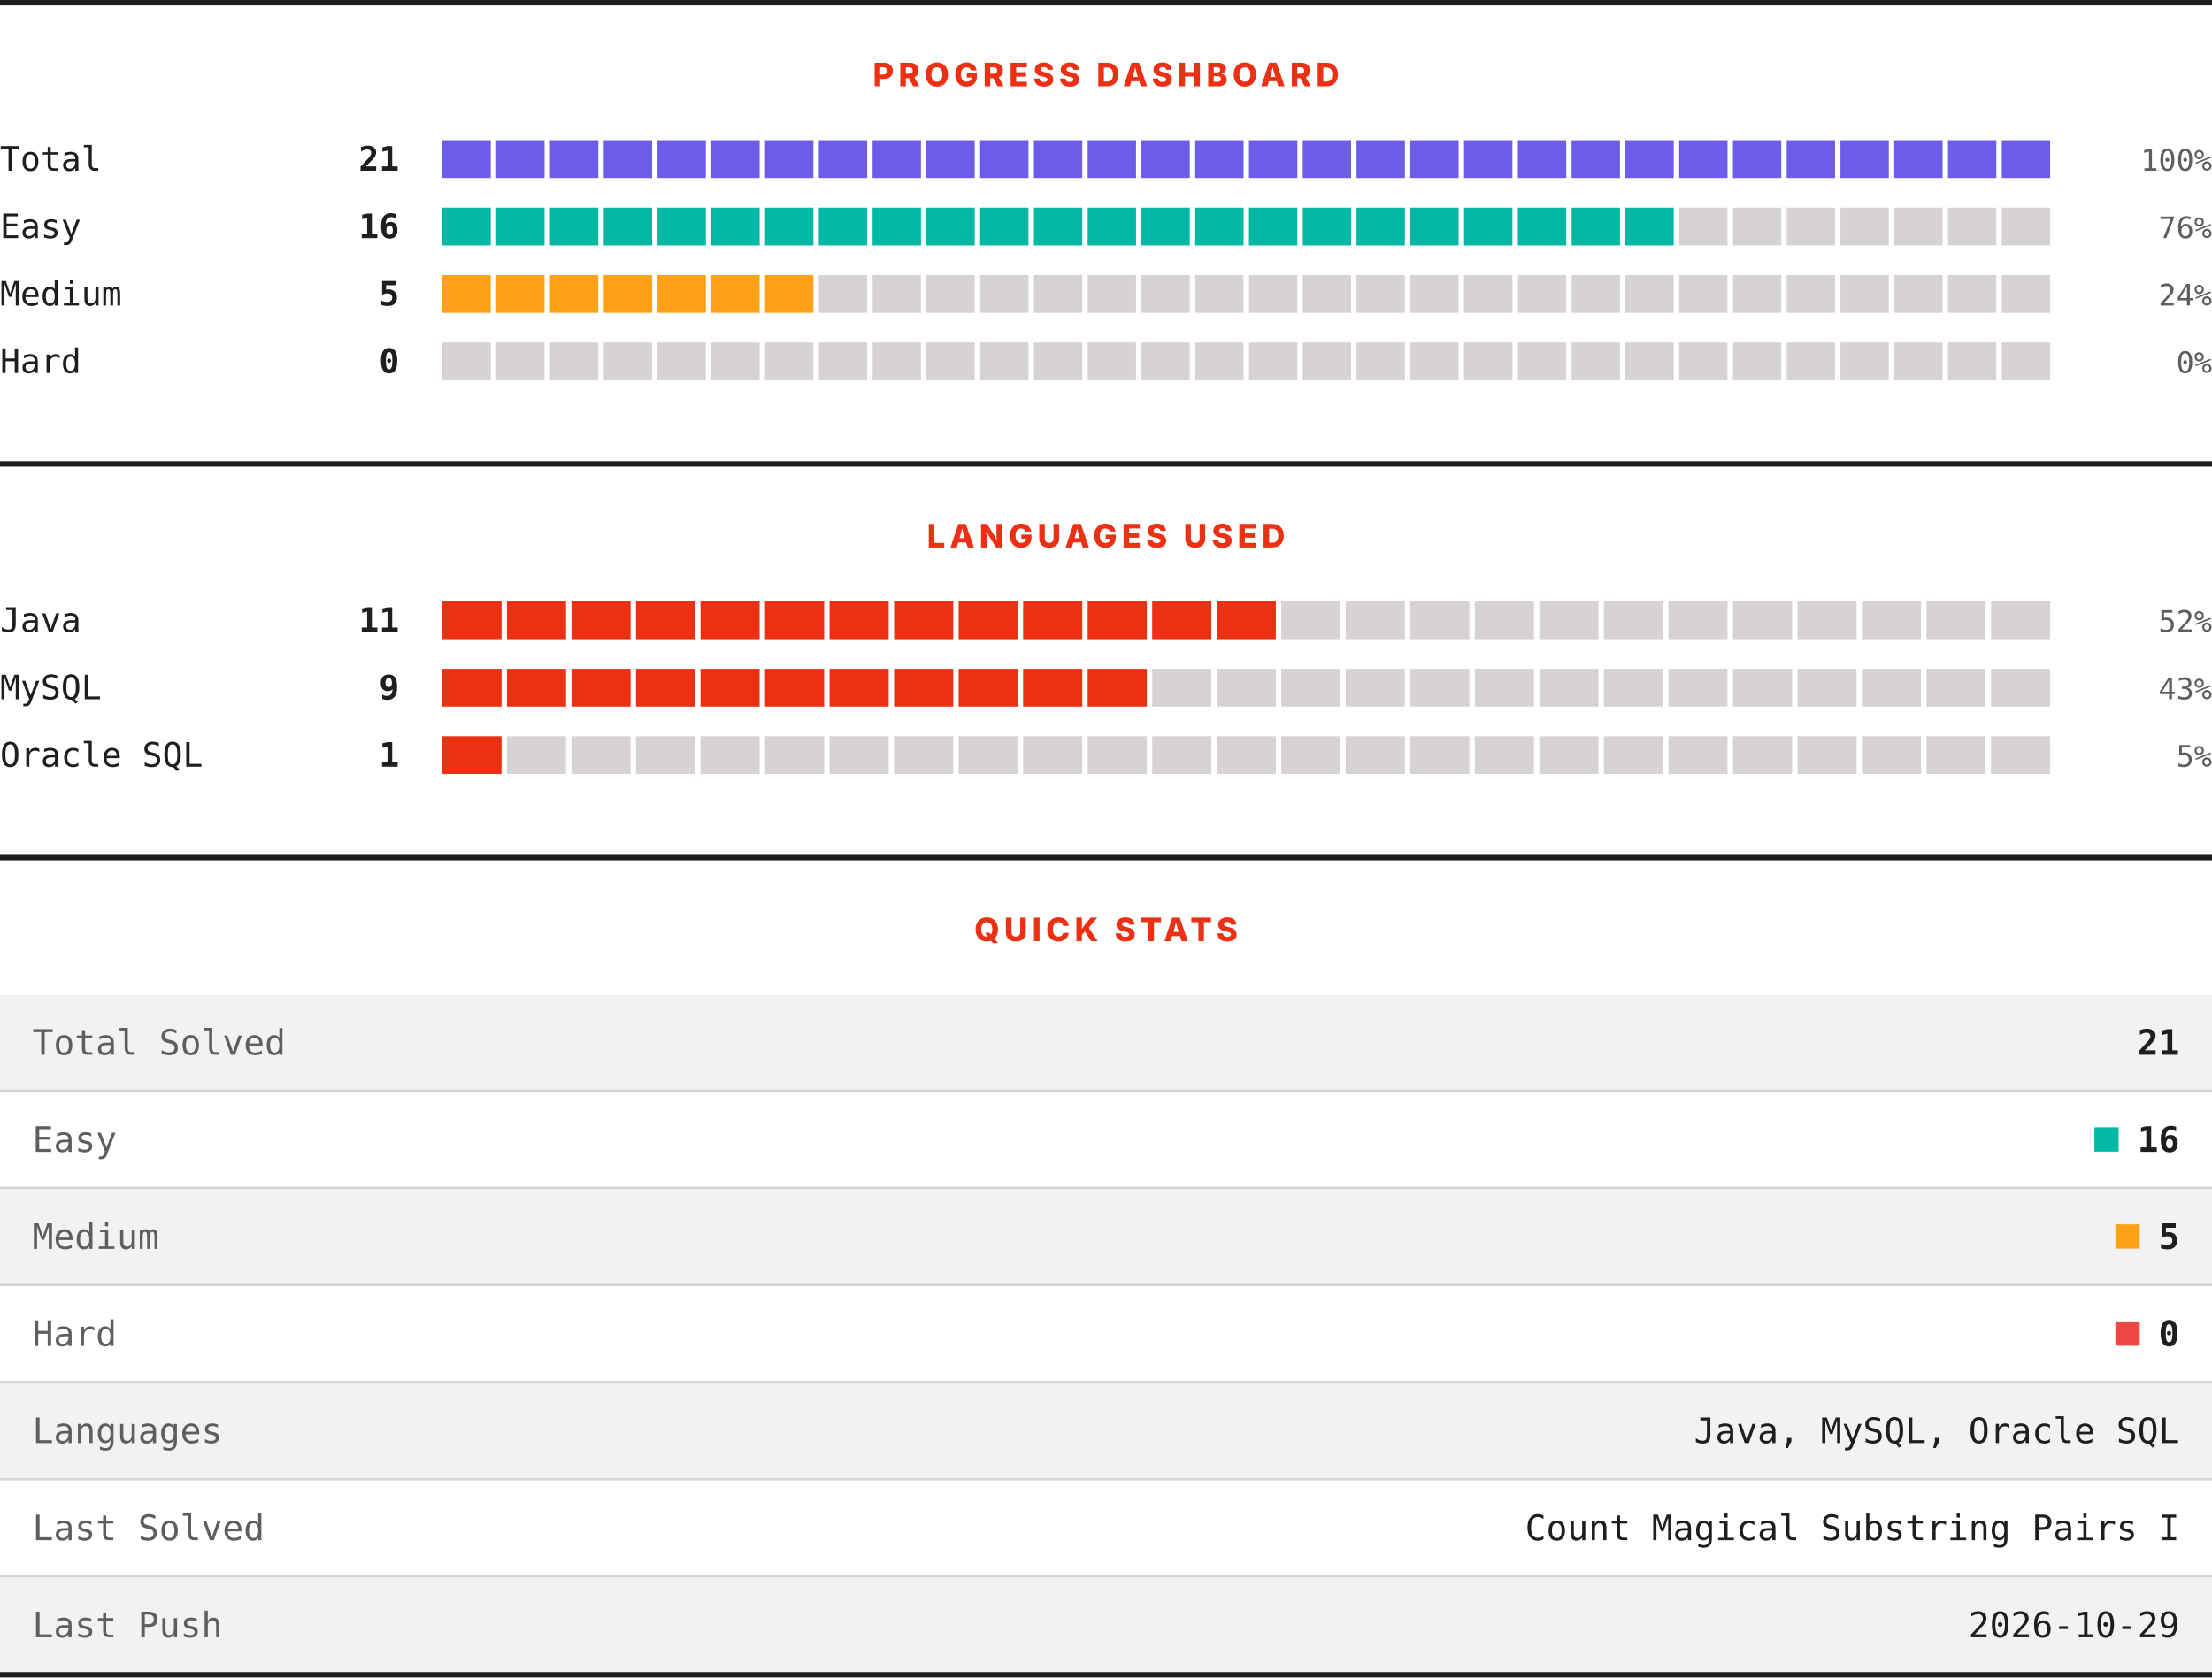
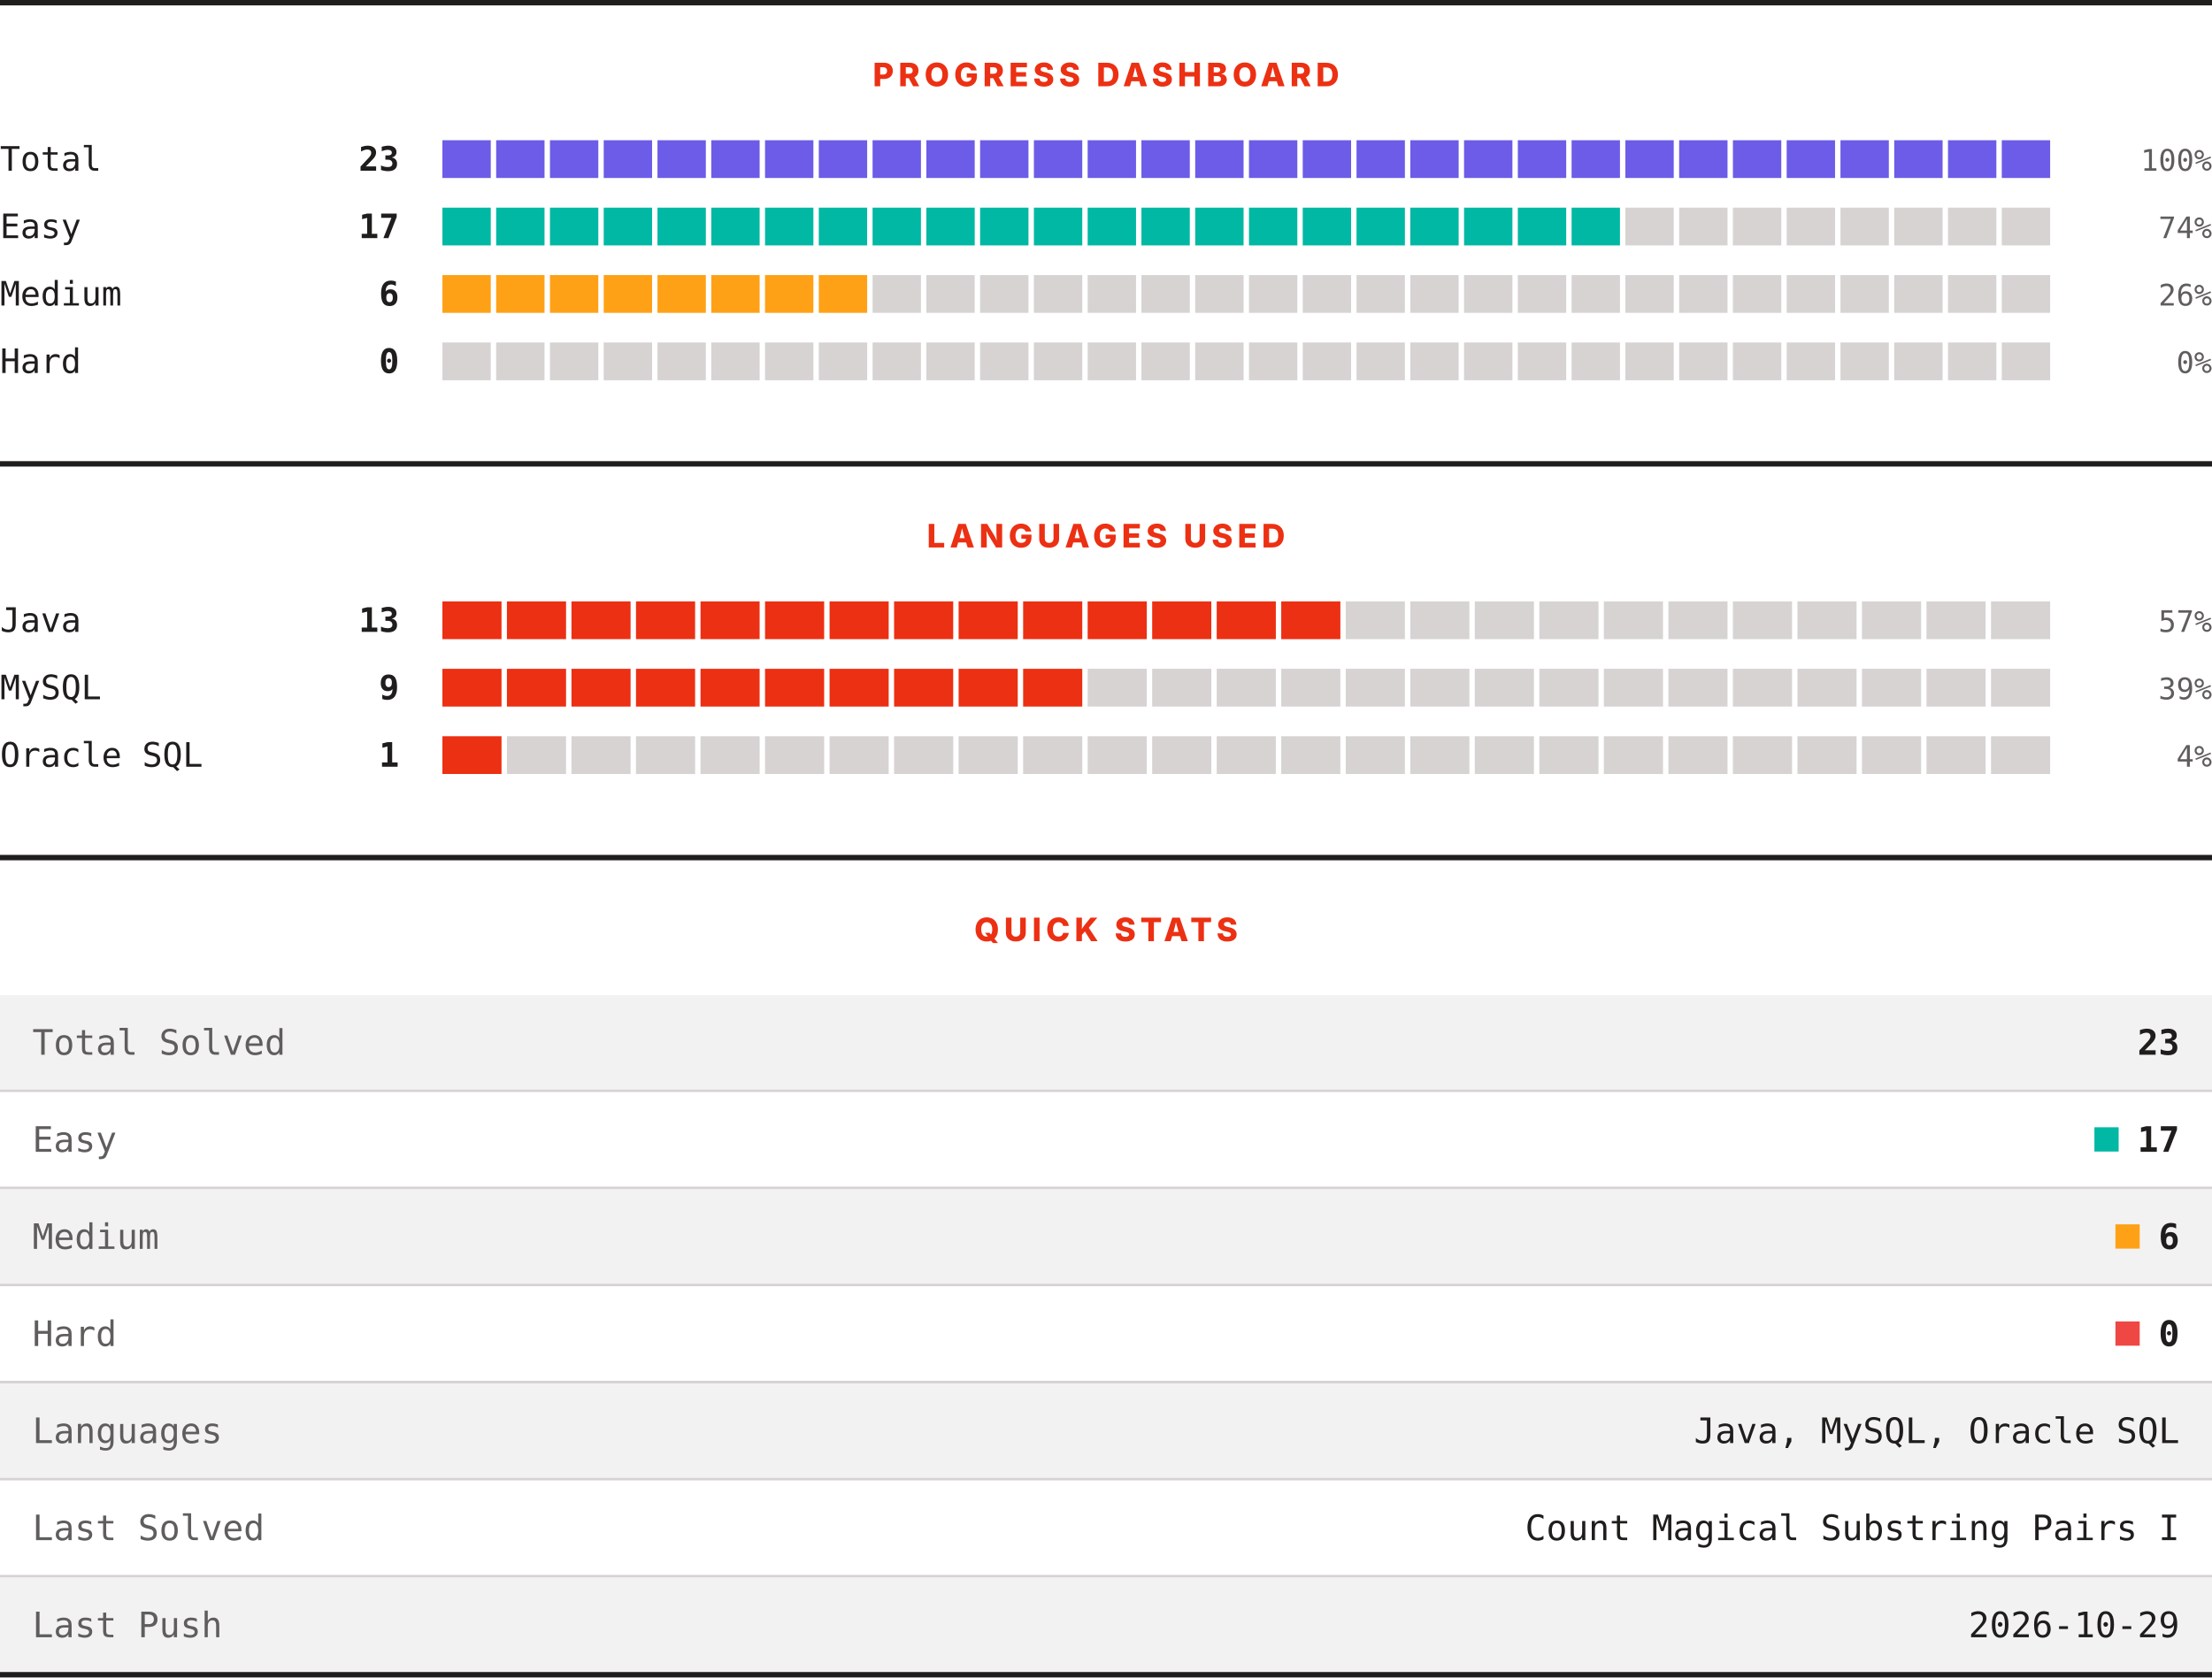
<svg xmlns="http://www.w3.org/2000/svg" width="820" height="622" viewBox="0 0 820 622" role="img" aria-label="LeetCode progress, languages and quick stats">
  <rect width="820" height="622" fill="#ffffff" />
  <rect x="0" y="0" width="820" height="2" fill="#201e1d" />
  <text x="410" y="32" text-anchor="middle" font-family="Archivo, system-ui, -apple-system, Segoe UI, sans-serif" font-size="12" font-weight="800" letter-spacing="1.68" fill="#ec3013">PROGRESS DASHBOARD</text>
  <text x="0" y="63.3" font-family="ui-monospace, SFMono-Regular, Menlo, Consolas, monospace" font-size="12.5" fill="#201e1d">Total</text>
-   <text x="148" y="63.3" text-anchor="end" font-family="ui-monospace, SFMono-Regular, Menlo, Consolas, monospace" font-size="12.5" font-weight="700" fill="#201e1d">21</text>
+   <text x="148" y="63.3" text-anchor="end" font-family="ui-monospace, SFMono-Regular, Menlo, Consolas, monospace" font-size="12.5" font-weight="700" fill="#201e1d">23</text>
  <rect x="164.00" y="52" width="17.93" height="14" fill="#6c5ce7" />
  <rect x="183.93" y="52" width="17.93" height="14" fill="#6c5ce7" />
  <rect x="203.87" y="52" width="17.93" height="14" fill="#6c5ce7" />
  <rect x="223.80" y="52" width="17.93" height="14" fill="#6c5ce7" />
  <rect x="243.73" y="52" width="17.93" height="14" fill="#6c5ce7" />
  <rect x="263.67" y="52" width="17.93" height="14" fill="#6c5ce7" />
  <rect x="283.60" y="52" width="17.93" height="14" fill="#6c5ce7" />
  <rect x="303.53" y="52" width="17.93" height="14" fill="#6c5ce7" />
  <rect x="323.47" y="52" width="17.93" height="14" fill="#6c5ce7" />
  <rect x="343.40" y="52" width="17.93" height="14" fill="#6c5ce7" />
  <rect x="363.33" y="52" width="17.93" height="14" fill="#6c5ce7" />
  <rect x="383.27" y="52" width="17.93" height="14" fill="#6c5ce7" />
  <rect x="403.20" y="52" width="17.93" height="14" fill="#6c5ce7" />
  <rect x="423.13" y="52" width="17.93" height="14" fill="#6c5ce7" />
  <rect x="443.07" y="52" width="17.93" height="14" fill="#6c5ce7" />
  <rect x="463.00" y="52" width="17.93" height="14" fill="#6c5ce7" />
  <rect x="482.93" y="52" width="17.93" height="14" fill="#6c5ce7" />
  <rect x="502.87" y="52" width="17.93" height="14" fill="#6c5ce7" />
  <rect x="522.80" y="52" width="17.93" height="14" fill="#6c5ce7" />
  <rect x="542.73" y="52" width="17.93" height="14" fill="#6c5ce7" />
  <rect x="562.67" y="52" width="17.93" height="14" fill="#6c5ce7" />
  <rect x="582.60" y="52" width="17.93" height="14" fill="#6c5ce7" />
  <rect x="602.53" y="52" width="17.93" height="14" fill="#6c5ce7" />
  <rect x="622.47" y="52" width="17.93" height="14" fill="#6c5ce7" />
  <rect x="642.40" y="52" width="17.93" height="14" fill="#6c5ce7" />
  <rect x="662.33" y="52" width="17.93" height="14" fill="#6c5ce7" />
  <rect x="682.27" y="52" width="17.93" height="14" fill="#6c5ce7" />
  <rect x="702.20" y="52" width="17.93" height="14" fill="#6c5ce7" />
  <rect x="722.13" y="52" width="17.93" height="14" fill="#6c5ce7" />
  <rect x="742.07" y="52" width="17.93" height="14" fill="#6c5ce7" />
  <text x="820" y="63.3" text-anchor="end" font-family="ui-monospace, SFMono-Regular, Menlo, Consolas, monospace" font-size="11" fill="#605d5d">100%</text>
  <text x="0" y="88.3" font-family="ui-monospace, SFMono-Regular, Menlo, Consolas, monospace" font-size="12.5" fill="#201e1d">Easy</text>
-   <text x="148" y="88.3" text-anchor="end" font-family="ui-monospace, SFMono-Regular, Menlo, Consolas, monospace" font-size="12.5" font-weight="700" fill="#201e1d">16</text>
+   <text x="148" y="88.3" text-anchor="end" font-family="ui-monospace, SFMono-Regular, Menlo, Consolas, monospace" font-size="12.5" font-weight="700" fill="#201e1d">17</text>
  <rect x="164.00" y="77" width="17.93" height="14" fill="#00b8a3" />
  <rect x="183.93" y="77" width="17.93" height="14" fill="#00b8a3" />
  <rect x="203.87" y="77" width="17.93" height="14" fill="#00b8a3" />
  <rect x="223.80" y="77" width="17.93" height="14" fill="#00b8a3" />
  <rect x="243.73" y="77" width="17.93" height="14" fill="#00b8a3" />
  <rect x="263.67" y="77" width="17.93" height="14" fill="#00b8a3" />
  <rect x="283.60" y="77" width="17.93" height="14" fill="#00b8a3" />
  <rect x="303.53" y="77" width="17.93" height="14" fill="#00b8a3" />
  <rect x="323.47" y="77" width="17.93" height="14" fill="#00b8a3" />
  <rect x="343.40" y="77" width="17.93" height="14" fill="#00b8a3" />
  <rect x="363.33" y="77" width="17.93" height="14" fill="#00b8a3" />
  <rect x="383.27" y="77" width="17.93" height="14" fill="#00b8a3" />
  <rect x="403.20" y="77" width="17.93" height="14" fill="#00b8a3" />
  <rect x="423.13" y="77" width="17.93" height="14" fill="#00b8a3" />
  <rect x="443.07" y="77" width="17.93" height="14" fill="#00b8a3" />
  <rect x="463.00" y="77" width="17.93" height="14" fill="#00b8a3" />
  <rect x="482.93" y="77" width="17.93" height="14" fill="#00b8a3" />
  <rect x="502.87" y="77" width="17.93" height="14" fill="#00b8a3" />
  <rect x="522.80" y="77" width="17.93" height="14" fill="#00b8a3" />
  <rect x="542.73" y="77" width="17.93" height="14" fill="#00b8a3" />
  <rect x="562.67" y="77" width="17.93" height="14" fill="#00b8a3" />
  <rect x="582.60" y="77" width="17.93" height="14" fill="#00b8a3" />
-   <rect x="602.53" y="77" width="17.93" height="14" fill="#00b8a3" />
+   <rect x="602.53" y="77" width="17.93" height="14" fill="#d7d3d3" />
  <rect x="622.47" y="77" width="17.93" height="14" fill="#d7d3d3" />
  <rect x="642.40" y="77" width="17.93" height="14" fill="#d7d3d3" />
  <rect x="662.33" y="77" width="17.93" height="14" fill="#d7d3d3" />
  <rect x="682.27" y="77" width="17.93" height="14" fill="#d7d3d3" />
  <rect x="702.20" y="77" width="17.93" height="14" fill="#d7d3d3" />
  <rect x="722.13" y="77" width="17.93" height="14" fill="#d7d3d3" />
  <rect x="742.07" y="77" width="17.93" height="14" fill="#d7d3d3" />
-   <text x="820" y="88.3" text-anchor="end" font-family="ui-monospace, SFMono-Regular, Menlo, Consolas, monospace" font-size="11" fill="#605d5d">76%</text>
+   <text x="820" y="88.3" text-anchor="end" font-family="ui-monospace, SFMono-Regular, Menlo, Consolas, monospace" font-size="11" fill="#605d5d">74%</text>
  <text x="0" y="113.3" font-family="ui-monospace, SFMono-Regular, Menlo, Consolas, monospace" font-size="12.5" fill="#201e1d">Medium</text>
-   <text x="148" y="113.3" text-anchor="end" font-family="ui-monospace, SFMono-Regular, Menlo, Consolas, monospace" font-size="12.5" font-weight="700" fill="#201e1d">5</text>
+   <text x="148" y="113.3" text-anchor="end" font-family="ui-monospace, SFMono-Regular, Menlo, Consolas, monospace" font-size="12.5" font-weight="700" fill="#201e1d">6</text>
  <rect x="164.00" y="102" width="17.93" height="14" fill="#ffa116" />
  <rect x="183.93" y="102" width="17.93" height="14" fill="#ffa116" />
  <rect x="203.87" y="102" width="17.93" height="14" fill="#ffa116" />
  <rect x="223.80" y="102" width="17.93" height="14" fill="#ffa116" />
  <rect x="243.73" y="102" width="17.93" height="14" fill="#ffa116" />
  <rect x="263.67" y="102" width="17.93" height="14" fill="#ffa116" />
  <rect x="283.60" y="102" width="17.93" height="14" fill="#ffa116" />
-   <rect x="303.53" y="102" width="17.93" height="14" fill="#d7d3d3" />
+   <rect x="303.53" y="102" width="17.93" height="14" fill="#ffa116" />
  <rect x="323.47" y="102" width="17.93" height="14" fill="#d7d3d3" />
  <rect x="343.40" y="102" width="17.93" height="14" fill="#d7d3d3" />
  <rect x="363.33" y="102" width="17.93" height="14" fill="#d7d3d3" />
  <rect x="383.27" y="102" width="17.93" height="14" fill="#d7d3d3" />
  <rect x="403.20" y="102" width="17.93" height="14" fill="#d7d3d3" />
  <rect x="423.13" y="102" width="17.93" height="14" fill="#d7d3d3" />
  <rect x="443.07" y="102" width="17.93" height="14" fill="#d7d3d3" />
  <rect x="463.00" y="102" width="17.93" height="14" fill="#d7d3d3" />
  <rect x="482.93" y="102" width="17.93" height="14" fill="#d7d3d3" />
  <rect x="502.87" y="102" width="17.93" height="14" fill="#d7d3d3" />
  <rect x="522.80" y="102" width="17.93" height="14" fill="#d7d3d3" />
  <rect x="542.73" y="102" width="17.93" height="14" fill="#d7d3d3" />
  <rect x="562.67" y="102" width="17.93" height="14" fill="#d7d3d3" />
  <rect x="582.60" y="102" width="17.93" height="14" fill="#d7d3d3" />
  <rect x="602.53" y="102" width="17.93" height="14" fill="#d7d3d3" />
  <rect x="622.47" y="102" width="17.93" height="14" fill="#d7d3d3" />
  <rect x="642.40" y="102" width="17.93" height="14" fill="#d7d3d3" />
  <rect x="662.33" y="102" width="17.93" height="14" fill="#d7d3d3" />
  <rect x="682.27" y="102" width="17.93" height="14" fill="#d7d3d3" />
  <rect x="702.20" y="102" width="17.93" height="14" fill="#d7d3d3" />
  <rect x="722.13" y="102" width="17.93" height="14" fill="#d7d3d3" />
  <rect x="742.07" y="102" width="17.93" height="14" fill="#d7d3d3" />
-   <text x="820" y="113.3" text-anchor="end" font-family="ui-monospace, SFMono-Regular, Menlo, Consolas, monospace" font-size="11" fill="#605d5d">24%</text>
+   <text x="820" y="113.3" text-anchor="end" font-family="ui-monospace, SFMono-Regular, Menlo, Consolas, monospace" font-size="11" fill="#605d5d">26%</text>
  <text x="0" y="138.3" font-family="ui-monospace, SFMono-Regular, Menlo, Consolas, monospace" font-size="12.5" fill="#201e1d">Hard</text>
  <text x="148" y="138.3" text-anchor="end" font-family="ui-monospace, SFMono-Regular, Menlo, Consolas, monospace" font-size="12.5" font-weight="700" fill="#201e1d">0</text>
  <rect x="164.00" y="127" width="17.93" height="14" fill="#d7d3d3" />
  <rect x="183.93" y="127" width="17.93" height="14" fill="#d7d3d3" />
  <rect x="203.87" y="127" width="17.93" height="14" fill="#d7d3d3" />
  <rect x="223.80" y="127" width="17.93" height="14" fill="#d7d3d3" />
  <rect x="243.73" y="127" width="17.93" height="14" fill="#d7d3d3" />
  <rect x="263.67" y="127" width="17.93" height="14" fill="#d7d3d3" />
  <rect x="283.60" y="127" width="17.93" height="14" fill="#d7d3d3" />
  <rect x="303.53" y="127" width="17.93" height="14" fill="#d7d3d3" />
  <rect x="323.47" y="127" width="17.93" height="14" fill="#d7d3d3" />
  <rect x="343.40" y="127" width="17.93" height="14" fill="#d7d3d3" />
  <rect x="363.33" y="127" width="17.93" height="14" fill="#d7d3d3" />
  <rect x="383.27" y="127" width="17.93" height="14" fill="#d7d3d3" />
  <rect x="403.20" y="127" width="17.93" height="14" fill="#d7d3d3" />
  <rect x="423.13" y="127" width="17.93" height="14" fill="#d7d3d3" />
  <rect x="443.07" y="127" width="17.93" height="14" fill="#d7d3d3" />
  <rect x="463.00" y="127" width="17.93" height="14" fill="#d7d3d3" />
  <rect x="482.93" y="127" width="17.93" height="14" fill="#d7d3d3" />
  <rect x="502.87" y="127" width="17.93" height="14" fill="#d7d3d3" />
  <rect x="522.80" y="127" width="17.93" height="14" fill="#d7d3d3" />
  <rect x="542.73" y="127" width="17.93" height="14" fill="#d7d3d3" />
  <rect x="562.67" y="127" width="17.93" height="14" fill="#d7d3d3" />
  <rect x="582.60" y="127" width="17.93" height="14" fill="#d7d3d3" />
  <rect x="602.53" y="127" width="17.93" height="14" fill="#d7d3d3" />
  <rect x="622.47" y="127" width="17.93" height="14" fill="#d7d3d3" />
  <rect x="642.40" y="127" width="17.93" height="14" fill="#d7d3d3" />
  <rect x="662.33" y="127" width="17.93" height="14" fill="#d7d3d3" />
  <rect x="682.27" y="127" width="17.93" height="14" fill="#d7d3d3" />
  <rect x="702.20" y="127" width="17.93" height="14" fill="#d7d3d3" />
  <rect x="722.13" y="127" width="17.93" height="14" fill="#d7d3d3" />
  <rect x="742.07" y="127" width="17.93" height="14" fill="#d7d3d3" />
  <text x="820" y="138.3" text-anchor="end" font-family="ui-monospace, SFMono-Regular, Menlo, Consolas, monospace" font-size="11" fill="#605d5d">0%</text>
  <rect x="0" y="171" width="820" height="2" fill="#201e1d" />
  <text x="410" y="203" text-anchor="middle" font-family="Archivo, system-ui, -apple-system, Segoe UI, sans-serif" font-size="12" font-weight="800" letter-spacing="1.68" fill="#ec3013">LANGUAGES USED</text>
  <text x="0" y="234.3" font-family="ui-monospace, SFMono-Regular, Menlo, Consolas, monospace" font-size="12.5" fill="#201e1d">Java</text>
-   <text x="148" y="234.3" text-anchor="end" font-family="ui-monospace, SFMono-Regular, Menlo, Consolas, monospace" font-size="12.5" font-weight="700" fill="#201e1d">11</text>
+   <text x="148" y="234.3" text-anchor="end" font-family="ui-monospace, SFMono-Regular, Menlo, Consolas, monospace" font-size="12.5" font-weight="700" fill="#201e1d">13</text>
  <rect x="164.00" y="223" width="21.92" height="14" fill="#ec3013" />
  <rect x="187.92" y="223" width="21.92" height="14" fill="#ec3013" />
  <rect x="211.84" y="223" width="21.92" height="14" fill="#ec3013" />
  <rect x="235.76" y="223" width="21.92" height="14" fill="#ec3013" />
  <rect x="259.68" y="223" width="21.92" height="14" fill="#ec3013" />
  <rect x="283.60" y="223" width="21.92" height="14" fill="#ec3013" />
  <rect x="307.52" y="223" width="21.92" height="14" fill="#ec3013" />
  <rect x="331.44" y="223" width="21.92" height="14" fill="#ec3013" />
  <rect x="355.36" y="223" width="21.92" height="14" fill="#ec3013" />
  <rect x="379.28" y="223" width="21.92" height="14" fill="#ec3013" />
  <rect x="403.20" y="223" width="21.92" height="14" fill="#ec3013" />
  <rect x="427.12" y="223" width="21.92" height="14" fill="#ec3013" />
  <rect x="451.04" y="223" width="21.92" height="14" fill="#ec3013" />
-   <rect x="474.96" y="223" width="21.92" height="14" fill="#d7d3d3" />
+   <rect x="474.96" y="223" width="21.92" height="14" fill="#ec3013" />
  <rect x="498.88" y="223" width="21.92" height="14" fill="#d7d3d3" />
  <rect x="522.80" y="223" width="21.92" height="14" fill="#d7d3d3" />
  <rect x="546.72" y="223" width="21.92" height="14" fill="#d7d3d3" />
  <rect x="570.64" y="223" width="21.92" height="14" fill="#d7d3d3" />
  <rect x="594.56" y="223" width="21.92" height="14" fill="#d7d3d3" />
  <rect x="618.48" y="223" width="21.92" height="14" fill="#d7d3d3" />
  <rect x="642.40" y="223" width="21.92" height="14" fill="#d7d3d3" />
  <rect x="666.32" y="223" width="21.92" height="14" fill="#d7d3d3" />
  <rect x="690.24" y="223" width="21.92" height="14" fill="#d7d3d3" />
  <rect x="714.16" y="223" width="21.92" height="14" fill="#d7d3d3" />
  <rect x="738.08" y="223" width="21.92" height="14" fill="#d7d3d3" />
-   <text x="820" y="234.3" text-anchor="end" font-family="ui-monospace, SFMono-Regular, Menlo, Consolas, monospace" font-size="11" fill="#605d5d">52%</text>
+   <text x="820" y="234.3" text-anchor="end" font-family="ui-monospace, SFMono-Regular, Menlo, Consolas, monospace" font-size="11" fill="#605d5d">57%</text>
  <text x="0" y="259.3" font-family="ui-monospace, SFMono-Regular, Menlo, Consolas, monospace" font-size="12.5" fill="#201e1d">MySQL</text>
  <text x="148" y="259.3" text-anchor="end" font-family="ui-monospace, SFMono-Regular, Menlo, Consolas, monospace" font-size="12.5" font-weight="700" fill="#201e1d">9</text>
  <rect x="164.00" y="248" width="21.92" height="14" fill="#ec3013" />
  <rect x="187.92" y="248" width="21.92" height="14" fill="#ec3013" />
  <rect x="211.84" y="248" width="21.92" height="14" fill="#ec3013" />
  <rect x="235.76" y="248" width="21.92" height="14" fill="#ec3013" />
  <rect x="259.68" y="248" width="21.92" height="14" fill="#ec3013" />
  <rect x="283.60" y="248" width="21.92" height="14" fill="#ec3013" />
  <rect x="307.52" y="248" width="21.92" height="14" fill="#ec3013" />
  <rect x="331.44" y="248" width="21.92" height="14" fill="#ec3013" />
  <rect x="355.36" y="248" width="21.92" height="14" fill="#ec3013" />
  <rect x="379.28" y="248" width="21.92" height="14" fill="#ec3013" />
-   <rect x="403.20" y="248" width="21.92" height="14" fill="#ec3013" />
+   <rect x="403.20" y="248" width="21.92" height="14" fill="#d7d3d3" />
  <rect x="427.12" y="248" width="21.92" height="14" fill="#d7d3d3" />
  <rect x="451.04" y="248" width="21.92" height="14" fill="#d7d3d3" />
  <rect x="474.96" y="248" width="21.92" height="14" fill="#d7d3d3" />
  <rect x="498.88" y="248" width="21.92" height="14" fill="#d7d3d3" />
  <rect x="522.80" y="248" width="21.92" height="14" fill="#d7d3d3" />
  <rect x="546.72" y="248" width="21.92" height="14" fill="#d7d3d3" />
  <rect x="570.64" y="248" width="21.92" height="14" fill="#d7d3d3" />
  <rect x="594.56" y="248" width="21.92" height="14" fill="#d7d3d3" />
  <rect x="618.48" y="248" width="21.92" height="14" fill="#d7d3d3" />
  <rect x="642.40" y="248" width="21.92" height="14" fill="#d7d3d3" />
  <rect x="666.32" y="248" width="21.92" height="14" fill="#d7d3d3" />
  <rect x="690.24" y="248" width="21.92" height="14" fill="#d7d3d3" />
  <rect x="714.16" y="248" width="21.92" height="14" fill="#d7d3d3" />
  <rect x="738.08" y="248" width="21.92" height="14" fill="#d7d3d3" />
-   <text x="820" y="259.3" text-anchor="end" font-family="ui-monospace, SFMono-Regular, Menlo, Consolas, monospace" font-size="11" fill="#605d5d">43%</text>
+   <text x="820" y="259.3" text-anchor="end" font-family="ui-monospace, SFMono-Regular, Menlo, Consolas, monospace" font-size="11" fill="#605d5d">39%</text>
  <text x="0" y="284.3" font-family="ui-monospace, SFMono-Regular, Menlo, Consolas, monospace" font-size="12.5" fill="#201e1d">Oracle SQL</text>
  <text x="148" y="284.3" text-anchor="end" font-family="ui-monospace, SFMono-Regular, Menlo, Consolas, monospace" font-size="12.5" font-weight="700" fill="#201e1d">1</text>
  <rect x="164.00" y="273" width="21.92" height="14" fill="#ec3013" />
  <rect x="187.92" y="273" width="21.92" height="14" fill="#d7d3d3" />
  <rect x="211.84" y="273" width="21.92" height="14" fill="#d7d3d3" />
  <rect x="235.76" y="273" width="21.92" height="14" fill="#d7d3d3" />
  <rect x="259.68" y="273" width="21.92" height="14" fill="#d7d3d3" />
  <rect x="283.60" y="273" width="21.92" height="14" fill="#d7d3d3" />
  <rect x="307.52" y="273" width="21.92" height="14" fill="#d7d3d3" />
  <rect x="331.44" y="273" width="21.92" height="14" fill="#d7d3d3" />
  <rect x="355.36" y="273" width="21.92" height="14" fill="#d7d3d3" />
  <rect x="379.28" y="273" width="21.92" height="14" fill="#d7d3d3" />
  <rect x="403.20" y="273" width="21.92" height="14" fill="#d7d3d3" />
  <rect x="427.12" y="273" width="21.92" height="14" fill="#d7d3d3" />
  <rect x="451.04" y="273" width="21.92" height="14" fill="#d7d3d3" />
  <rect x="474.96" y="273" width="21.92" height="14" fill="#d7d3d3" />
  <rect x="498.88" y="273" width="21.92" height="14" fill="#d7d3d3" />
  <rect x="522.80" y="273" width="21.92" height="14" fill="#d7d3d3" />
  <rect x="546.72" y="273" width="21.92" height="14" fill="#d7d3d3" />
  <rect x="570.64" y="273" width="21.92" height="14" fill="#d7d3d3" />
  <rect x="594.56" y="273" width="21.92" height="14" fill="#d7d3d3" />
  <rect x="618.48" y="273" width="21.92" height="14" fill="#d7d3d3" />
  <rect x="642.40" y="273" width="21.92" height="14" fill="#d7d3d3" />
  <rect x="666.32" y="273" width="21.92" height="14" fill="#d7d3d3" />
  <rect x="690.24" y="273" width="21.92" height="14" fill="#d7d3d3" />
  <rect x="714.16" y="273" width="21.92" height="14" fill="#d7d3d3" />
  <rect x="738.08" y="273" width="21.92" height="14" fill="#d7d3d3" />
-   <text x="820" y="284.3" text-anchor="end" font-family="ui-monospace, SFMono-Regular, Menlo, Consolas, monospace" font-size="11" fill="#605d5d">5%</text>
+   <text x="820" y="284.3" text-anchor="end" font-family="ui-monospace, SFMono-Regular, Menlo, Consolas, monospace" font-size="11" fill="#605d5d">4%</text>
  <rect x="0" y="317" width="820" height="2" fill="#201e1d" />
  <text x="410" y="349" text-anchor="middle" font-family="Archivo, system-ui, -apple-system, Segoe UI, sans-serif" font-size="12" font-weight="800" letter-spacing="1.68" fill="#ec3013">QUICK STATS</text>
  <rect x="0" y="369" width="820" height="35" fill="#f3f2f2" />
  <text x="12" y="391.1" font-family="ui-monospace, SFMono-Regular, Menlo, Consolas, monospace" font-size="13" fill="#605d5d">Total Solved</text>
-   <text x="808" y="391.1" text-anchor="end" font-family="ui-monospace, SFMono-Regular, Menlo, Consolas, monospace" font-size="13" font-weight="700" fill="#201e1d">21</text>
+   <text x="808" y="391.1" text-anchor="end" font-family="ui-monospace, SFMono-Regular, Menlo, Consolas, monospace" font-size="13" font-weight="700" fill="#201e1d">23</text>
  <rect x="0" y="404" width="820" height="1" fill="#d7d3d3" />
  <rect x="0" y="405" width="820" height="35" fill="#ffffff" />
  <text x="12" y="427.1" font-family="ui-monospace, SFMono-Regular, Menlo, Consolas, monospace" font-size="13" fill="#605d5d">Easy</text>
  <rect x="776.4" y="418" width="9" height="9" fill="#00b8a3" />
-   <text x="808" y="427.1" text-anchor="end" font-family="ui-monospace, SFMono-Regular, Menlo, Consolas, monospace" font-size="13" font-weight="700" fill="#201e1d">16</text>
+   <text x="808" y="427.1" text-anchor="end" font-family="ui-monospace, SFMono-Regular, Menlo, Consolas, monospace" font-size="13" font-weight="700" fill="#201e1d">17</text>
  <rect x="0" y="440" width="820" height="1" fill="#d7d3d3" />
  <rect x="0" y="441" width="820" height="35" fill="#f3f2f2" />
  <text x="12" y="463.1" font-family="ui-monospace, SFMono-Regular, Menlo, Consolas, monospace" font-size="13" fill="#605d5d">Medium</text>
  <rect x="784.2" y="454" width="9" height="9" fill="#ffa116" />
-   <text x="808" y="463.1" text-anchor="end" font-family="ui-monospace, SFMono-Regular, Menlo, Consolas, monospace" font-size="13" font-weight="700" fill="#201e1d">5</text>
+   <text x="808" y="463.1" text-anchor="end" font-family="ui-monospace, SFMono-Regular, Menlo, Consolas, monospace" font-size="13" font-weight="700" fill="#201e1d">6</text>
  <rect x="0" y="476" width="820" height="1" fill="#d7d3d3" />
  <rect x="0" y="477" width="820" height="35" fill="#ffffff" />
  <text x="12" y="499.1" font-family="ui-monospace, SFMono-Regular, Menlo, Consolas, monospace" font-size="13" fill="#605d5d">Hard</text>
  <rect x="784.2" y="490" width="9" height="9" fill="#ef4743" />
  <text x="808" y="499.1" text-anchor="end" font-family="ui-monospace, SFMono-Regular, Menlo, Consolas, monospace" font-size="13" font-weight="700" fill="#201e1d">0</text>
  <rect x="0" y="512" width="820" height="1" fill="#d7d3d3" />
  <rect x="0" y="513" width="820" height="35" fill="#f3f2f2" />
  <text x="12" y="535.1" font-family="ui-monospace, SFMono-Regular, Menlo, Consolas, monospace" font-size="13" fill="#605d5d">Languages</text>
  <text x="808" y="535.1" text-anchor="end" font-family="ui-monospace, SFMono-Regular, Menlo, Consolas, monospace" font-size="13" fill="#201e1d">Java, MySQL, Oracle SQL</text>
  <rect x="0" y="548" width="820" height="1" fill="#d7d3d3" />
  <rect x="0" y="549" width="820" height="35" fill="#ffffff" />
  <text x="12" y="571.1" font-family="ui-monospace, SFMono-Regular, Menlo, Consolas, monospace" font-size="13" fill="#605d5d">Last Solved</text>
  <text x="808" y="571.1" text-anchor="end" font-family="ui-monospace, SFMono-Regular, Menlo, Consolas, monospace" font-size="13" fill="#201e1d">Count Magical Substring Pairs I</text>
  <rect x="0" y="584" width="820" height="1" fill="#d7d3d3" />
  <rect x="0" y="585" width="820" height="35" fill="#f3f2f2" />
  <text x="12" y="607.1" font-family="ui-monospace, SFMono-Regular, Menlo, Consolas, monospace" font-size="13" fill="#605d5d">Last Push</text>
  <text x="808" y="607.1" text-anchor="end" font-family="ui-monospace, SFMono-Regular, Menlo, Consolas, monospace" font-size="13" fill="#201e1d">2026-10-29</text>
  <rect x="0" y="620" width="820" height="2" fill="#201e1d" />
</svg>
